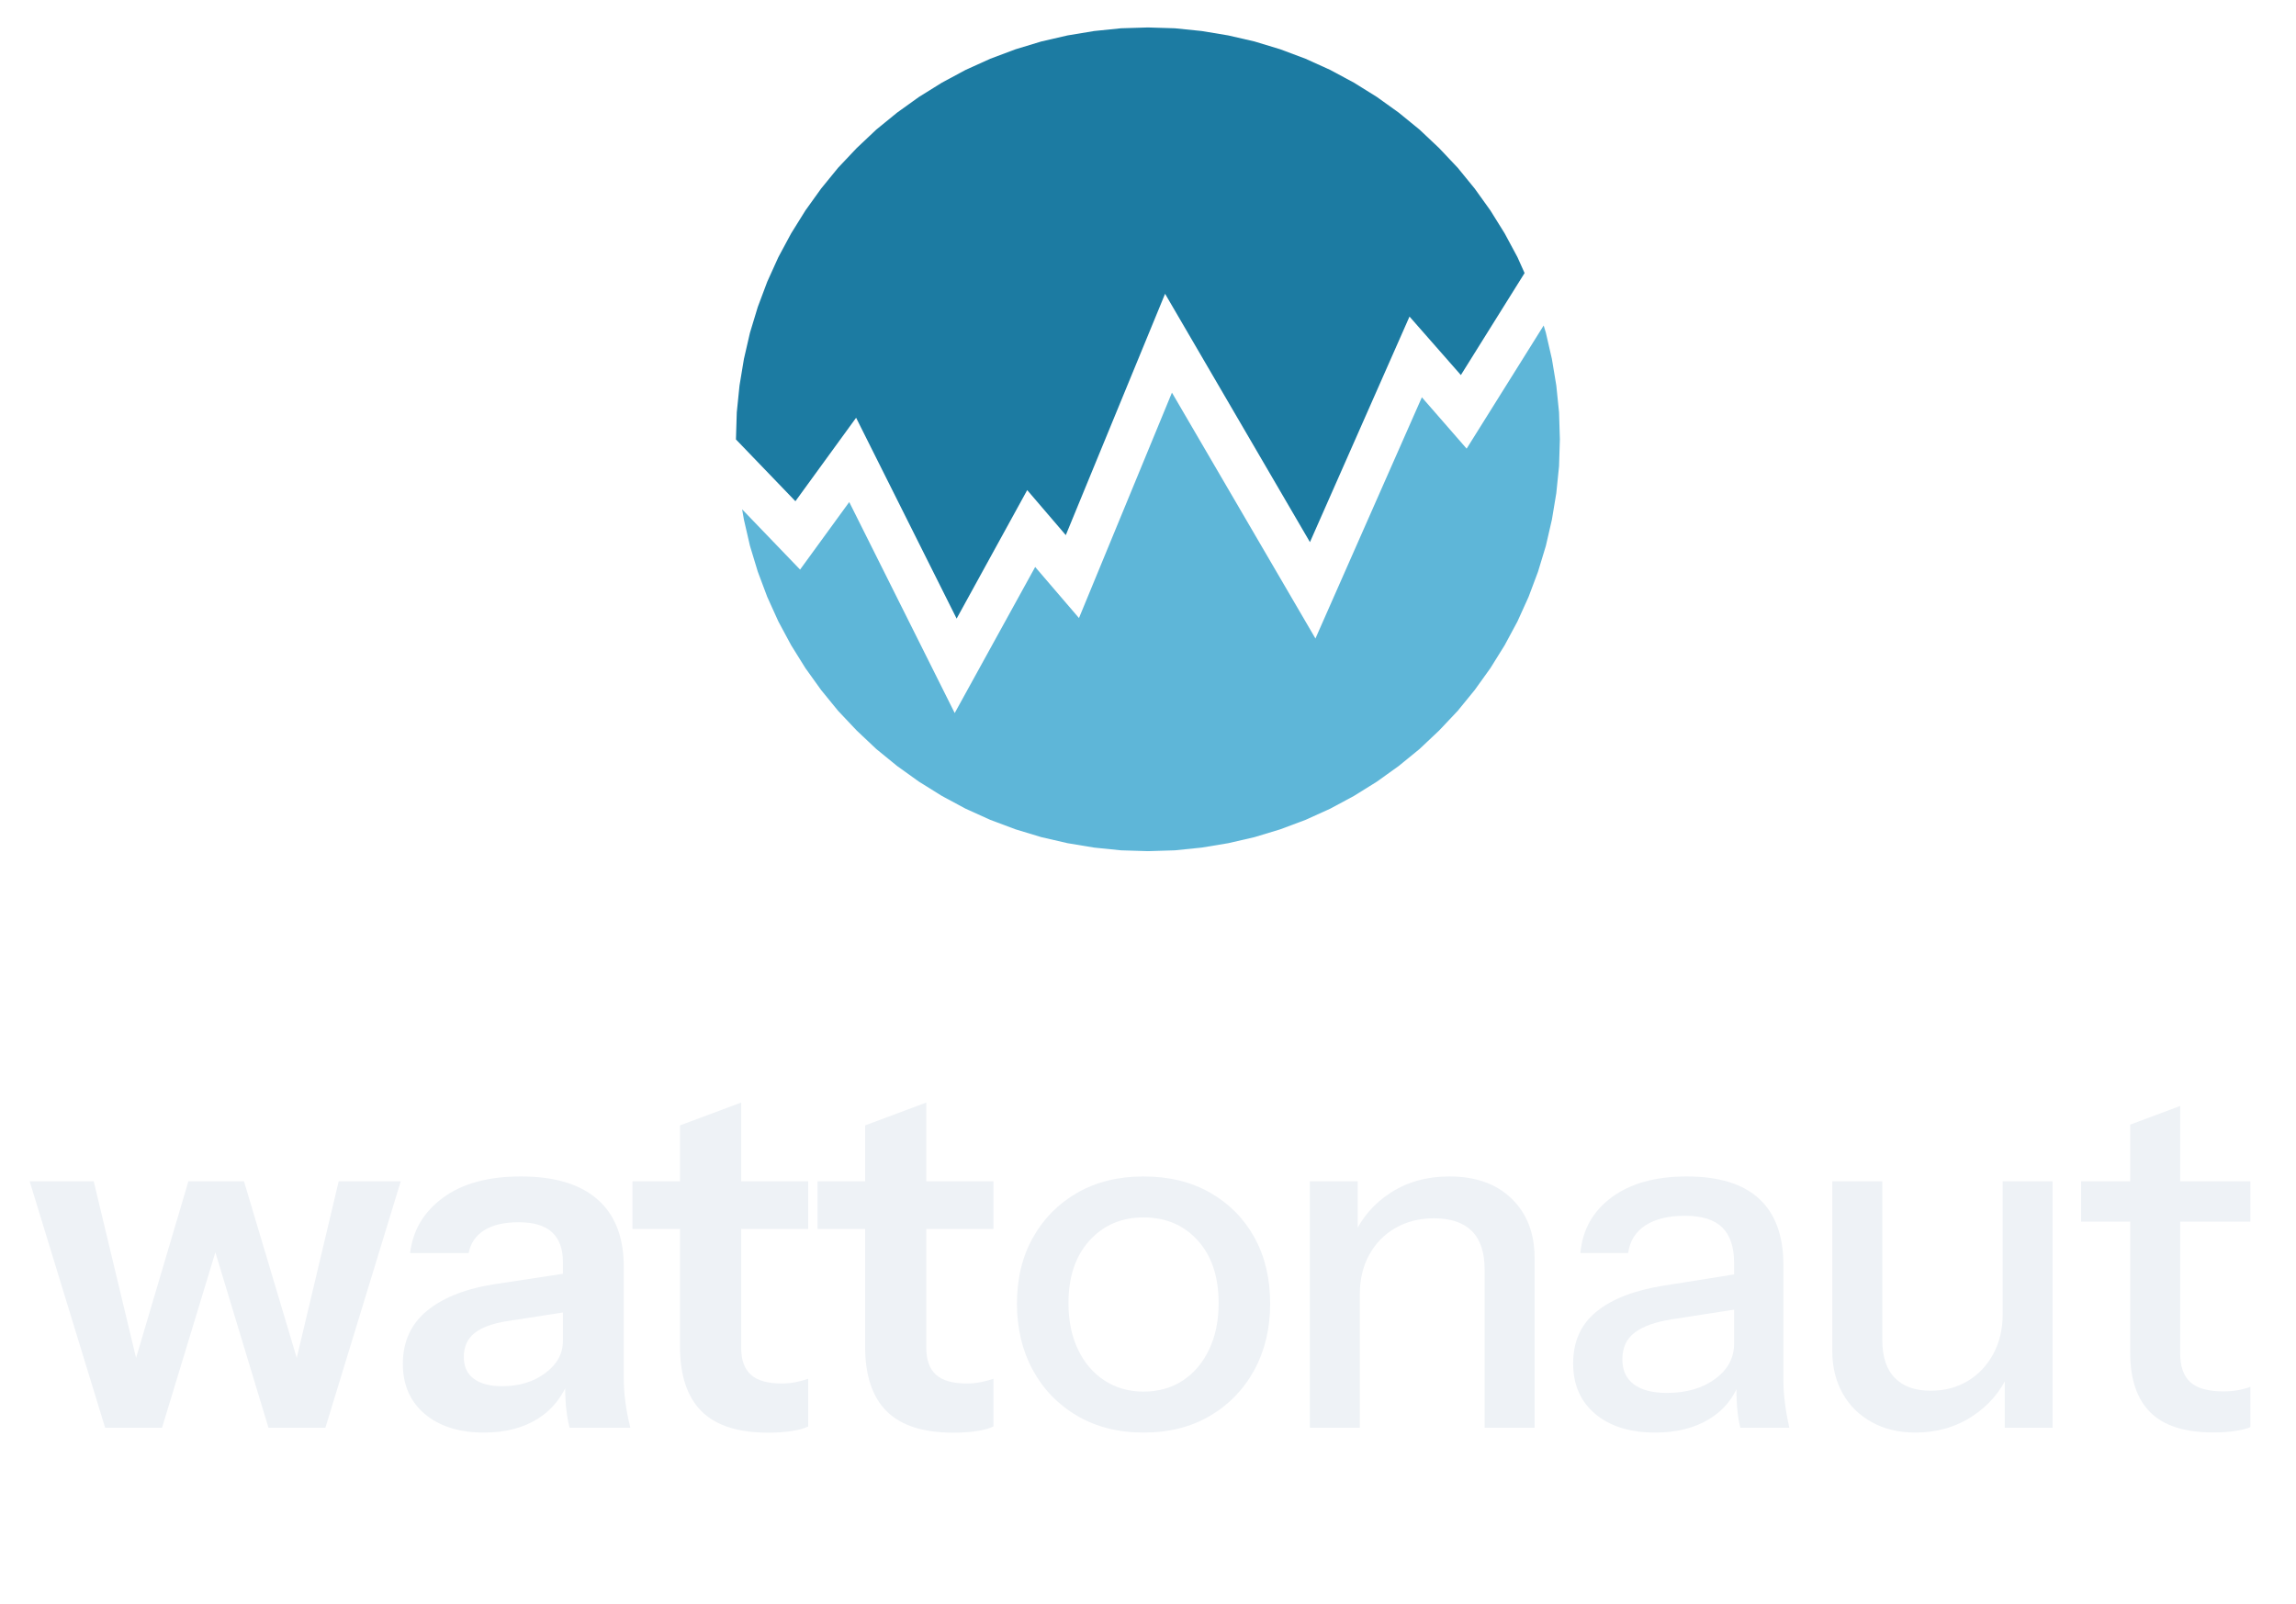
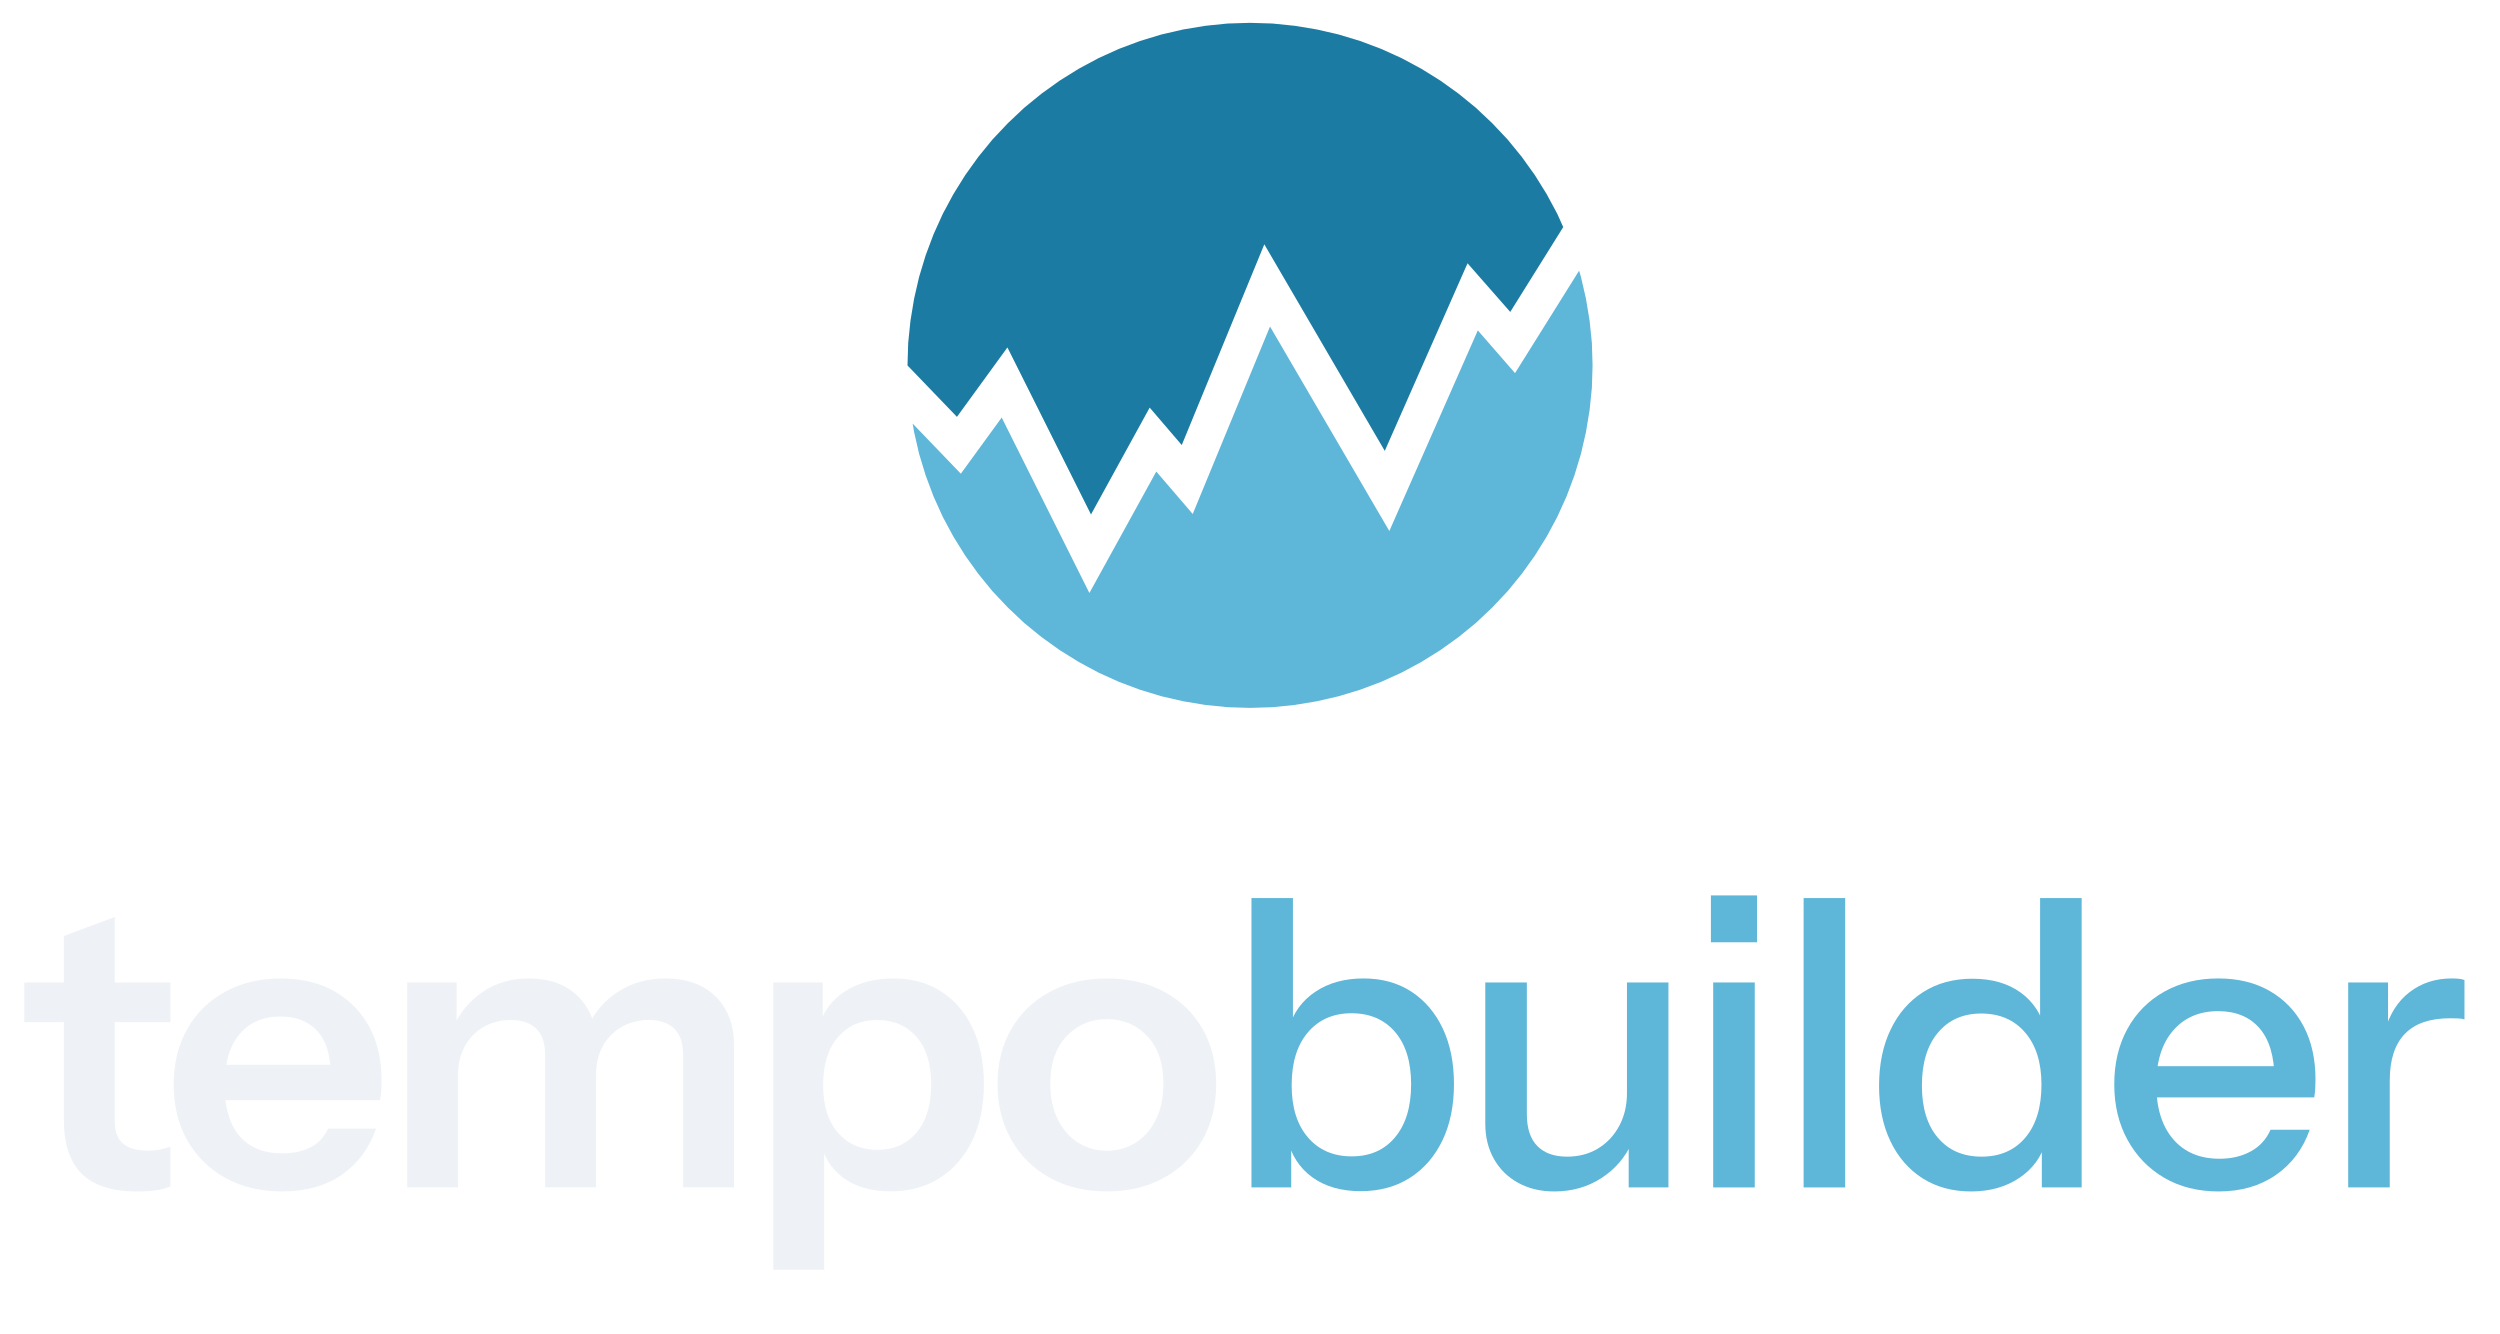
- <svg xmlns="http://www.w3.org/2000/svg" viewBox="0 0 209 146" width="209" height="146" role="img" aria-label="Wattonaut">
-   <g transform="translate(64.492 0) scale(1.25)">
+ <svg xmlns="http://www.w3.org/2000/svg" viewBox="0 0 273.7 146" width="273.7" height="146" role="img" aria-label="TempoBuilder">
+   <g transform="translate(96.854 0) scale(1.25)">
    <path d="M58.91 18.73L57.98 17.00L56.94 15.33L55.80 13.74L54.56 12.22L53.21 10.79L51.78 9.44L50.26 8.20L48.67 7.06L47.00 6.02L45.27 5.09L43.48 4.28L41.64 3.59L39.76 3.02L37.85 2.58L35.92 2.26L33.96 2.06L32.00 2.00L30.04 2.06L28.08 2.26L26.15 2.58L24.24 3.02L22.36 3.59L20.52 4.28L18.73 5.09L17.00 6.02L15.33 7.06L13.74 8.20L12.22 9.44L10.79 10.79L9.44 12.22L8.20 13.74L7.06 15.33L6.02 17.00L5.09 18.73L4.28 20.52L3.59 22.36L3.02 24.24L2.58 26.15L2.26 28.08L2.06 30.04L2.00 32.00L2.00 32.01L6.33 36.51L10.75 30.43L18.07 45.06L23.21 35.70L26.02 38.98L33.25 21.40L43.80 39.49L51.05 23.06L54.79 27.32L59.43 19.89Z" fill="#1C7BA2" />
    <path d="M61.74 28.08L61.42 26.15L60.98 24.24L60.82 23.71L55.21 32.68L51.95 28.94L44.20 46.51L33.75 28.60L26.98 45.02L23.79 41.30L17.93 51.94L10.25 36.57L6.67 41.49L2.45 37.10L2.58 37.85L3.02 39.76L3.59 41.64L4.28 43.48L5.09 45.27L6.02 47.00L7.06 48.67L8.20 50.26L9.44 51.78L10.79 53.21L12.22 54.56L13.74 55.80L15.33 56.94L17.00 57.98L18.73 58.91L20.52 59.72L22.36 60.41L24.24 60.98L26.15 61.42L28.08 61.74L30.04 61.94L32.00 62.00L33.96 61.94L35.92 61.74L37.85 61.42L39.76 60.98L41.64 60.41L43.48 59.72L45.27 58.91L47.00 57.98L48.67 56.94L50.26 55.80L51.78 54.56L53.21 53.21L54.56 51.78L55.80 50.26L56.94 48.67L57.98 47.00L58.91 45.27L59.72 43.48L60.41 41.64L60.98 39.76L61.42 37.85L61.74 35.92L61.94 33.96L62.00 32.00L61.94 30.04Z" fill="#5EB6D8" />
  </g>
-   <path d="M9.57 130 2.7 107.56H8.53L12.57 124.41H12.16L17.15 107.56H22.21L27.24 124.41H26.83L30.83 107.56H36.48L29.62 130H24.44L19.39 113.32H19.82L14.75 130Z" fill="#EEF2F6" />
-   <path d="M51.85 130Q51.62 129.11 51.52 128.05Q51.43 126.99 51.43 125.53H51.24V114.88Q51.24 113.12 50.25 112.2Q49.26 111.29 47.22 111.29Q45.25 111.29 44.09 112.01Q42.92 112.74 42.66 114.1H37.33Q37.7 110.99 40.32 109.06Q42.95 107.12 47.41 107.12Q52.03 107.12 54.4 109.22Q56.78 111.31 56.78 115.33V125.53Q56.78 126.58 56.93 127.68Q57.07 128.77 57.38 130ZM44.06 130.44Q40.68 130.44 38.67 128.75Q36.67 127.05 36.67 124.19Q36.67 121.13 38.92 119.31Q41.16 117.49 45.27 116.89L52.25 115.83V119.35L46.18 120.29Q44.18 120.6 43.2 121.38Q42.22 122.15 42.22 123.56Q42.22 124.87 43.13 125.54Q44.05 126.22 45.69 126.22Q48.05 126.22 49.64 125.02Q51.24 123.83 51.24 122.11L51.84 125.5Q50.96 127.92 48.96 129.18Q46.95 130.44 44.06 130.44Z" fill="#EEF2F6" />
-   <path d="M69.94 130.45Q65.81 130.45 63.86 128.5Q61.9 126.54 61.9 122.62V102.47L67.47 100.39V122.75Q67.47 124.38 68.35 125.17Q69.23 125.97 71.14 125.97Q71.87 125.97 72.47 125.84Q73.06 125.72 73.57 125.54V129.88Q73.05 130.15 72.08 130.3Q71.12 130.45 69.94 130.45ZM57.57 111.9V107.56H73.57V111.9Z" fill="#EEF2F6" />
-   <path d="M86.79 130.45Q82.67 130.45 80.71 128.5Q78.75 126.54 78.75 122.62V102.47L84.32 100.39V122.75Q84.32 124.38 85.2 125.17Q86.08 125.97 87.99 125.97Q88.72 125.97 89.32 125.84Q89.91 125.72 90.43 125.54V129.88Q89.9 130.15 88.94 130.3Q87.98 130.45 86.79 130.45ZM74.42 111.9V107.56H90.43V111.9Z" fill="#EEF2F6" />
-   <path d="M104.09 130.44Q100.66 130.44 98.06 128.92Q95.46 127.4 94.01 124.74Q92.57 122.08 92.57 118.69Q92.57 115.27 94.03 112.68Q95.49 110.08 98.07 108.6Q100.66 107.12 104.09 107.12Q107.57 107.12 110.16 108.6Q112.75 110.08 114.19 112.68Q115.62 115.27 115.62 118.69Q115.62 122.08 114.18 124.74Q112.73 127.4 110.14 128.92Q107.56 130.44 104.09 130.44ZM104.09 126.71Q106.13 126.71 107.67 125.7Q109.2 124.69 110.06 122.88Q110.93 121.07 110.93 118.65Q110.93 115.05 109.03 112.95Q107.13 110.85 104.09 110.85Q101.09 110.85 99.17 112.96Q97.26 115.07 97.26 118.65Q97.26 121.07 98.13 122.88Q98.99 124.69 100.54 125.7Q102.09 126.71 104.09 126.71Z" fill="#EEF2F6" />
-   <path d="M119.23 130V107.56H123.59V112.84H123.78V130ZM135.14 130V115.57Q135.14 113.25 133.98 112.09Q132.81 110.93 130.54 110.93Q128.56 110.93 127.03 111.81Q125.49 112.69 124.64 114.25Q123.78 115.8 123.78 117.89L123.21 112.53Q124.33 110.04 126.62 108.58Q128.9 107.12 131.93 107.12Q135.53 107.12 137.61 109.15Q139.69 111.18 139.69 114.53V130Z" fill="#EEF2F6" />
-   <path d="M158.42 130Q158.21 129.18 158.13 128.17Q158.05 127.15 158.05 125.67H157.85V114.98Q157.85 112.83 156.77 111.76Q155.69 110.7 153.37 110.7Q151.12 110.7 149.77 111.58Q148.43 112.46 148.21 114.09H143.86Q144.15 110.9 146.72 109.01Q149.28 107.12 153.54 107.12Q157.94 107.12 160.14 109.16Q162.34 111.2 162.34 115.19V125.67Q162.34 126.69 162.48 127.75Q162.61 128.81 162.88 130ZM150.68 130.44Q147.24 130.44 145.22 128.75Q143.2 127.05 143.2 124.15Q143.2 121.14 145.33 119.42Q147.46 117.69 151.45 117.06L158.86 115.88V119.09L152.17 120.13Q149.94 120.48 148.81 121.33Q147.68 122.18 147.68 123.77Q147.68 125.28 148.73 126.05Q149.77 126.83 151.73 126.83Q154.39 126.83 156.12 125.56Q157.85 124.29 157.85 122.36L158.43 125.61Q157.64 127.95 155.62 129.19Q153.59 130.44 150.68 130.44Z" fill="#EEF2F6" />
-   <path d="M174.35 130.44Q172.09 130.44 170.38 129.49Q168.67 128.55 167.73 126.87Q166.79 125.19 166.79 123.03V107.56H171.34V121.99Q171.34 124.31 172.49 125.47Q173.63 126.63 175.74 126.63Q177.65 126.63 179.11 125.75Q180.58 124.87 181.44 123.29Q182.3 121.71 182.3 119.67L182.87 125.03Q181.77 127.51 179.51 128.97Q177.25 130.44 174.35 130.44ZM182.49 130V124.72H182.3V107.56H186.84V130Z" fill="#EEF2F6" />
-   <path d="M201.5 130.43Q197.57 130.43 195.74 128.6Q193.91 126.77 193.91 123.21V102.4L198.46 100.7V123.25Q198.46 125.01 199.38 125.85Q200.31 126.69 202.36 126.69Q203.17 126.69 203.78 126.57Q204.4 126.45 204.85 126.27V129.94Q204.37 130.16 203.48 130.29Q202.6 130.43 201.5 130.43ZM189.44 111.23V107.56H204.85V111.23Z" fill="#EEF2F6" />
+   <path d="M15.02 130.45Q10.9 130.45 8.94 128.5Q6.99 126.54 6.99 122.62V102.47L12.56 100.39V122.75Q12.56 124.38 13.44 125.17Q14.32 125.97 16.23 125.97Q16.96 125.97 17.55 125.84Q18.15 125.72 18.66 125.54V129.88Q18.13 130.15 17.17 130.3Q16.21 130.45 15.02 130.45ZM2.66 111.9V107.56H18.66V111.9Z" fill="#EEF2F6" />
+   <path d="M30.88 130.44Q27.31 130.44 24.65 128.95Q21.98 127.46 20.49 124.82Q19.01 122.18 19.01 118.75Q19.01 115.29 20.49 112.67Q21.96 110.05 24.62 108.59Q27.27 107.12 30.76 107.12Q34.12 107.12 36.59 108.51Q39.06 109.91 40.42 112.4Q41.78 114.89 41.78 118.27Q41.78 118.88 41.74 119.41Q41.7 119.94 41.61 120.45H22.47V116.57H37.35L36.2 117.64Q36.2 114.47 34.74 112.88Q33.28 111.29 30.7 111.29Q27.86 111.29 26.22 113.23Q24.59 115.17 24.59 118.82Q24.59 122.45 26.22 124.36Q27.86 126.27 30.91 126.27Q32.68 126.27 33.99 125.61Q35.29 124.94 35.92 123.56H41.17Q40.07 126.76 37.44 128.6Q34.81 130.44 30.88 130.44Z" fill="#EEF2F6" />
+   <path d="M44.58 130V107.56H49.99V112.84H50.15V130ZM59.68 130V115.54Q59.68 113.54 58.7 112.61Q57.72 111.67 55.91 111.67Q54.3 111.67 52.98 112.41Q51.66 113.16 50.91 114.51Q50.15 115.86 50.15 117.68L49.58 112.53Q50.69 110.05 52.85 108.59Q55.01 107.12 57.87 107.12Q61.3 107.12 63.28 109.08Q65.26 111.04 65.26 114.12V130ZM74.79 130V115.54Q74.79 113.54 73.81 112.61Q72.83 111.67 71.02 111.67Q69.41 111.67 68.09 112.41Q66.77 113.16 66.01 114.51Q65.26 115.86 65.26 117.68L64.29 112.53Q65.4 110.05 67.65 108.59Q69.89 107.12 72.85 107.12Q76.37 107.12 78.37 109.12Q80.36 111.12 80.36 114.41V130Z" fill="#EEF2F6" />
+   <path d="M97.48 130.43Q94.28 130.43 92.27 128.91Q90.26 127.4 89.77 124.73L90.23 124.68V139.02H84.66V107.56H90.07V112.62L89.65 112.52Q90.25 110.01 92.46 108.56Q94.68 107.12 97.82 107.12Q100.84 107.12 103.06 108.56Q105.28 109.99 106.5 112.59Q107.72 115.19 107.72 118.69Q107.72 122.24 106.44 124.88Q105.17 127.52 102.88 128.97Q100.59 130.43 97.48 130.43ZM96.07 125.88Q98.74 125.88 100.34 123.99Q101.94 122.11 101.94 118.72Q101.94 115.35 100.33 113.51Q98.71 111.67 96.01 111.67Q93.37 111.67 91.75 113.54Q90.12 115.41 90.12 118.79Q90.12 122.15 91.75 124.02Q93.37 125.88 96.07 125.88Z" fill="#EEF2F6" />
+   <path d="M121.18 130.44Q117.62 130.44 114.92 128.94Q112.22 127.45 110.72 124.79Q109.21 122.12 109.21 118.69Q109.21 115.25 110.72 112.65Q112.23 110.05 114.93 108.59Q117.62 107.12 121.18 107.12Q124.79 107.12 127.48 108.59Q130.17 110.05 131.66 112.65Q133.15 115.25 133.15 118.69Q133.15 122.12 131.65 124.79Q130.14 127.45 127.45 128.94Q124.76 130.44 121.18 130.44ZM121.18 125.98Q122.97 125.98 124.36 125.08Q125.76 124.18 126.56 122.53Q127.37 120.89 127.37 118.65Q127.37 115.33 125.62 113.46Q123.87 111.58 121.18 111.58Q118.51 111.58 116.75 113.47Q114.99 115.36 114.99 118.65Q114.99 120.89 115.8 122.53Q116.61 124.18 118.01 125.08Q119.41 125.98 121.18 125.98Z" fill="#EEF2F6" />
+   <path d="M148.96 130.41Q145.78 130.41 143.67 128.89Q141.57 127.36 140.92 124.62L141.36 124.54V130H137.01V98.32H141.55V112.71L141.1 112.59Q141.82 110.04 144 108.58Q146.17 107.12 149.28 107.12Q152.29 107.12 154.51 108.56Q156.73 110.01 157.96 112.61Q159.18 115.2 159.18 118.69Q159.18 122.23 157.91 124.87Q156.63 127.51 154.34 128.96Q152.05 130.41 148.96 130.41ZM147.99 126.6Q151 126.6 152.74 124.5Q154.49 122.4 154.49 118.71Q154.49 115.04 152.74 112.99Q150.98 110.93 147.96 110.93Q144.97 110.93 143.19 113.02Q141.41 115.11 141.41 118.81Q141.41 122.45 143.19 124.52Q144.97 126.6 147.99 126.6Z" fill="#5EB6D8" />
+   <path d="M170.17 130.44Q167.91 130.44 166.2 129.49Q164.49 128.55 163.55 126.87Q162.61 125.19 162.61 123.03V107.56H167.16V121.99Q167.16 124.31 168.31 125.47Q169.45 126.63 171.56 126.63Q173.47 126.63 174.93 125.75Q176.4 124.87 177.26 123.29Q178.12 121.71 178.12 119.67L178.69 125.03Q177.59 127.51 175.33 128.97Q173.07 130.44 170.17 130.44ZM178.31 130V124.72H178.12V107.56H182.66V130Z" fill="#5EB6D8" />
+   <path d="M187.56 130V107.56H192.11V130ZM187.31 103.16V98.03H192.36V103.16Z" fill="#5EB6D8" />
+   <path d="M197.46 130V98.32H202.01V130Z" fill="#5EB6D8" />
+   <path d="M223.54 130V124.85L223.98 124.97Q223.28 127.48 221.07 128.96Q218.86 130.44 215.8 130.44Q212.75 130.44 210.48 129Q208.21 127.55 206.97 124.95Q205.72 122.36 205.72 118.87Q205.72 115.33 207 112.69Q208.27 110.05 210.57 108.6Q212.86 107.15 215.94 107.15Q219.13 107.15 221.23 108.67Q223.33 110.2 223.98 112.94L223.35 113.02V98.32H227.9V130ZM216.94 126.63Q219.98 126.63 221.74 124.54Q223.5 122.45 223.5 118.75Q223.5 115.11 221.71 113.04Q219.93 110.96 216.91 110.96Q213.92 110.96 212.17 113.05Q210.41 115.13 210.41 118.85Q210.41 122.52 212.17 124.57Q213.92 126.63 216.94 126.63Z" fill="#5EB6D8" />
+   <path d="M242.89 130.44Q239.5 130.44 236.93 128.94Q234.36 127.43 232.92 124.79Q231.47 122.15 231.47 118.72Q231.47 115.27 232.9 112.66Q234.33 110.04 236.92 108.58Q239.5 107.12 242.87 107.12Q246.11 107.12 248.5 108.5Q250.89 109.88 252.2 112.36Q253.5 114.83 253.5 118.19Q253.5 118.72 253.47 119.18Q253.45 119.65 253.36 120.14H234.53V116.73H250.15L249 118.08Q249 114.47 247.38 112.58Q245.76 110.7 242.84 110.7Q239.75 110.7 237.91 112.83Q236.07 114.95 236.07 118.74Q236.07 122.55 237.91 124.71Q239.75 126.86 242.99 126.86Q244.95 126.86 246.42 126.05Q247.89 125.25 248.58 123.68H252.87Q251.77 126.82 249.17 128.63Q246.57 130.44 242.89 130.44Z" fill="#5EB6D8" />
+   <path d="M257.08 130V107.56H261.44V113.13H261.63V130ZM261.63 118.3 261.06 112.97Q261.85 110.11 263.8 108.62Q265.75 107.12 268.41 107.12Q269.42 107.12 269.81 107.3V111.61Q269.59 111.52 269.2 111.5Q268.8 111.48 268.23 111.48Q264.94 111.48 263.29 113.18Q261.63 114.89 261.63 118.3Z" fill="#5EB6D8" />
</svg>
